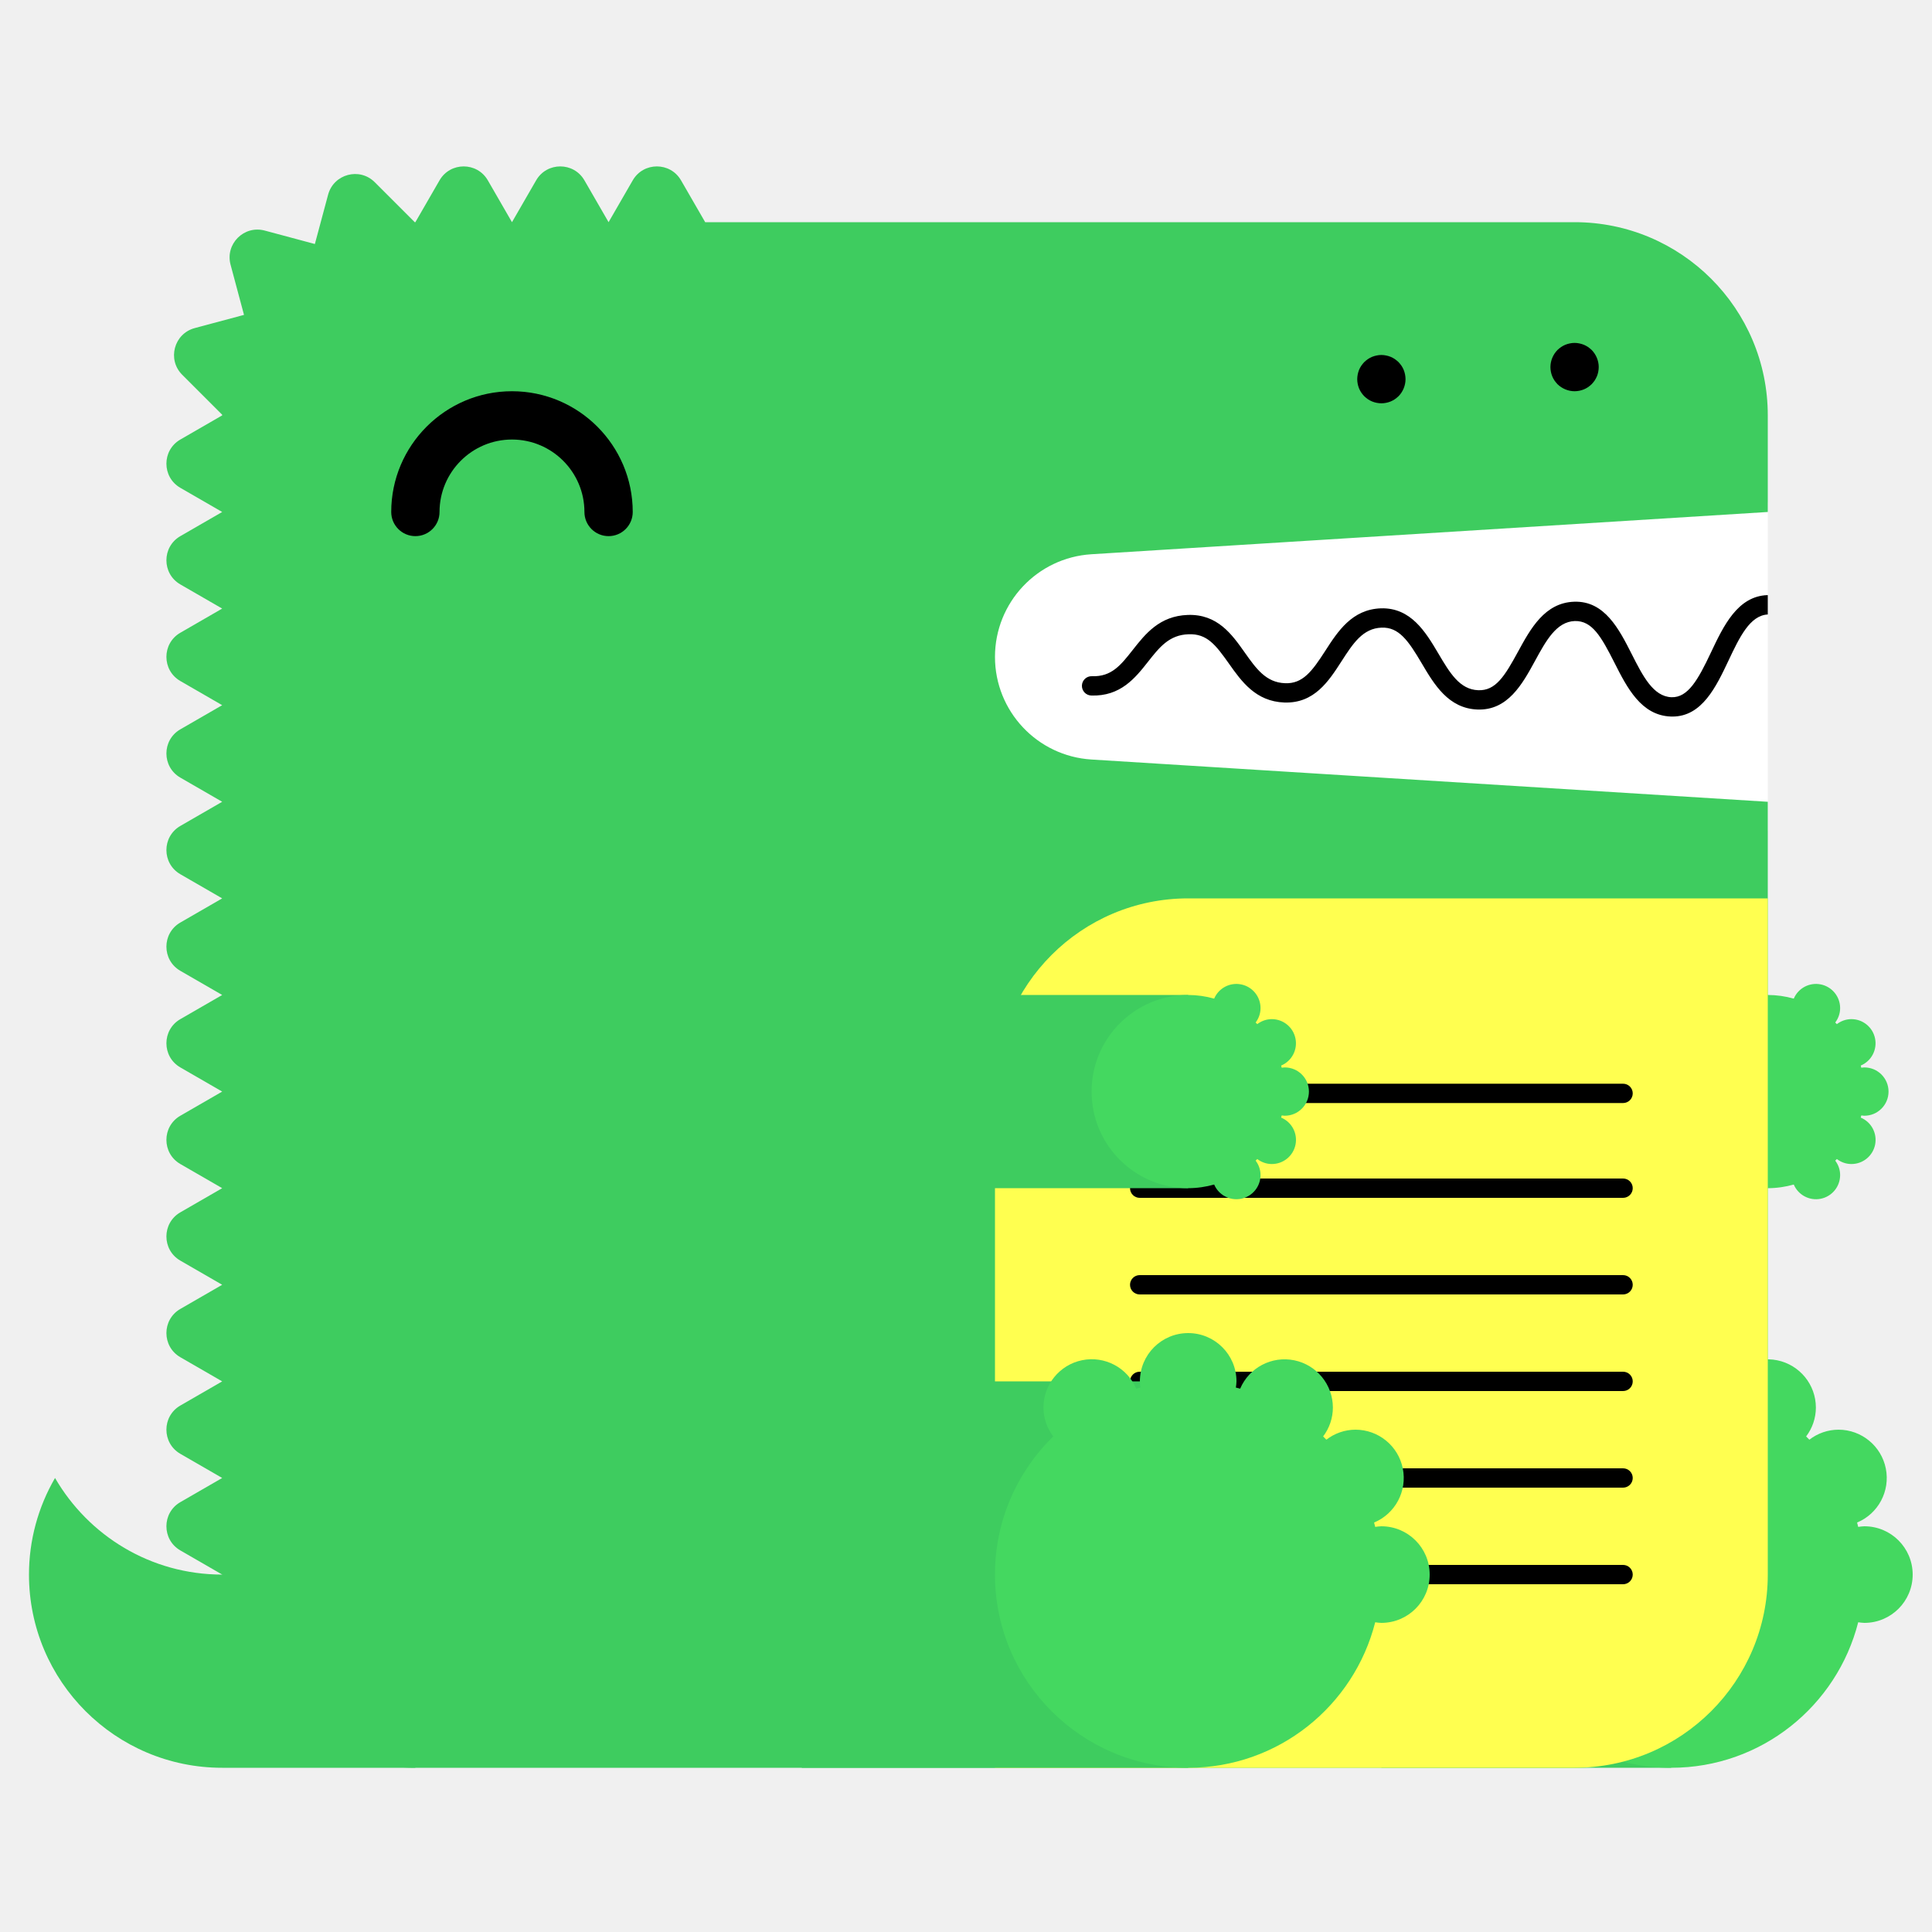
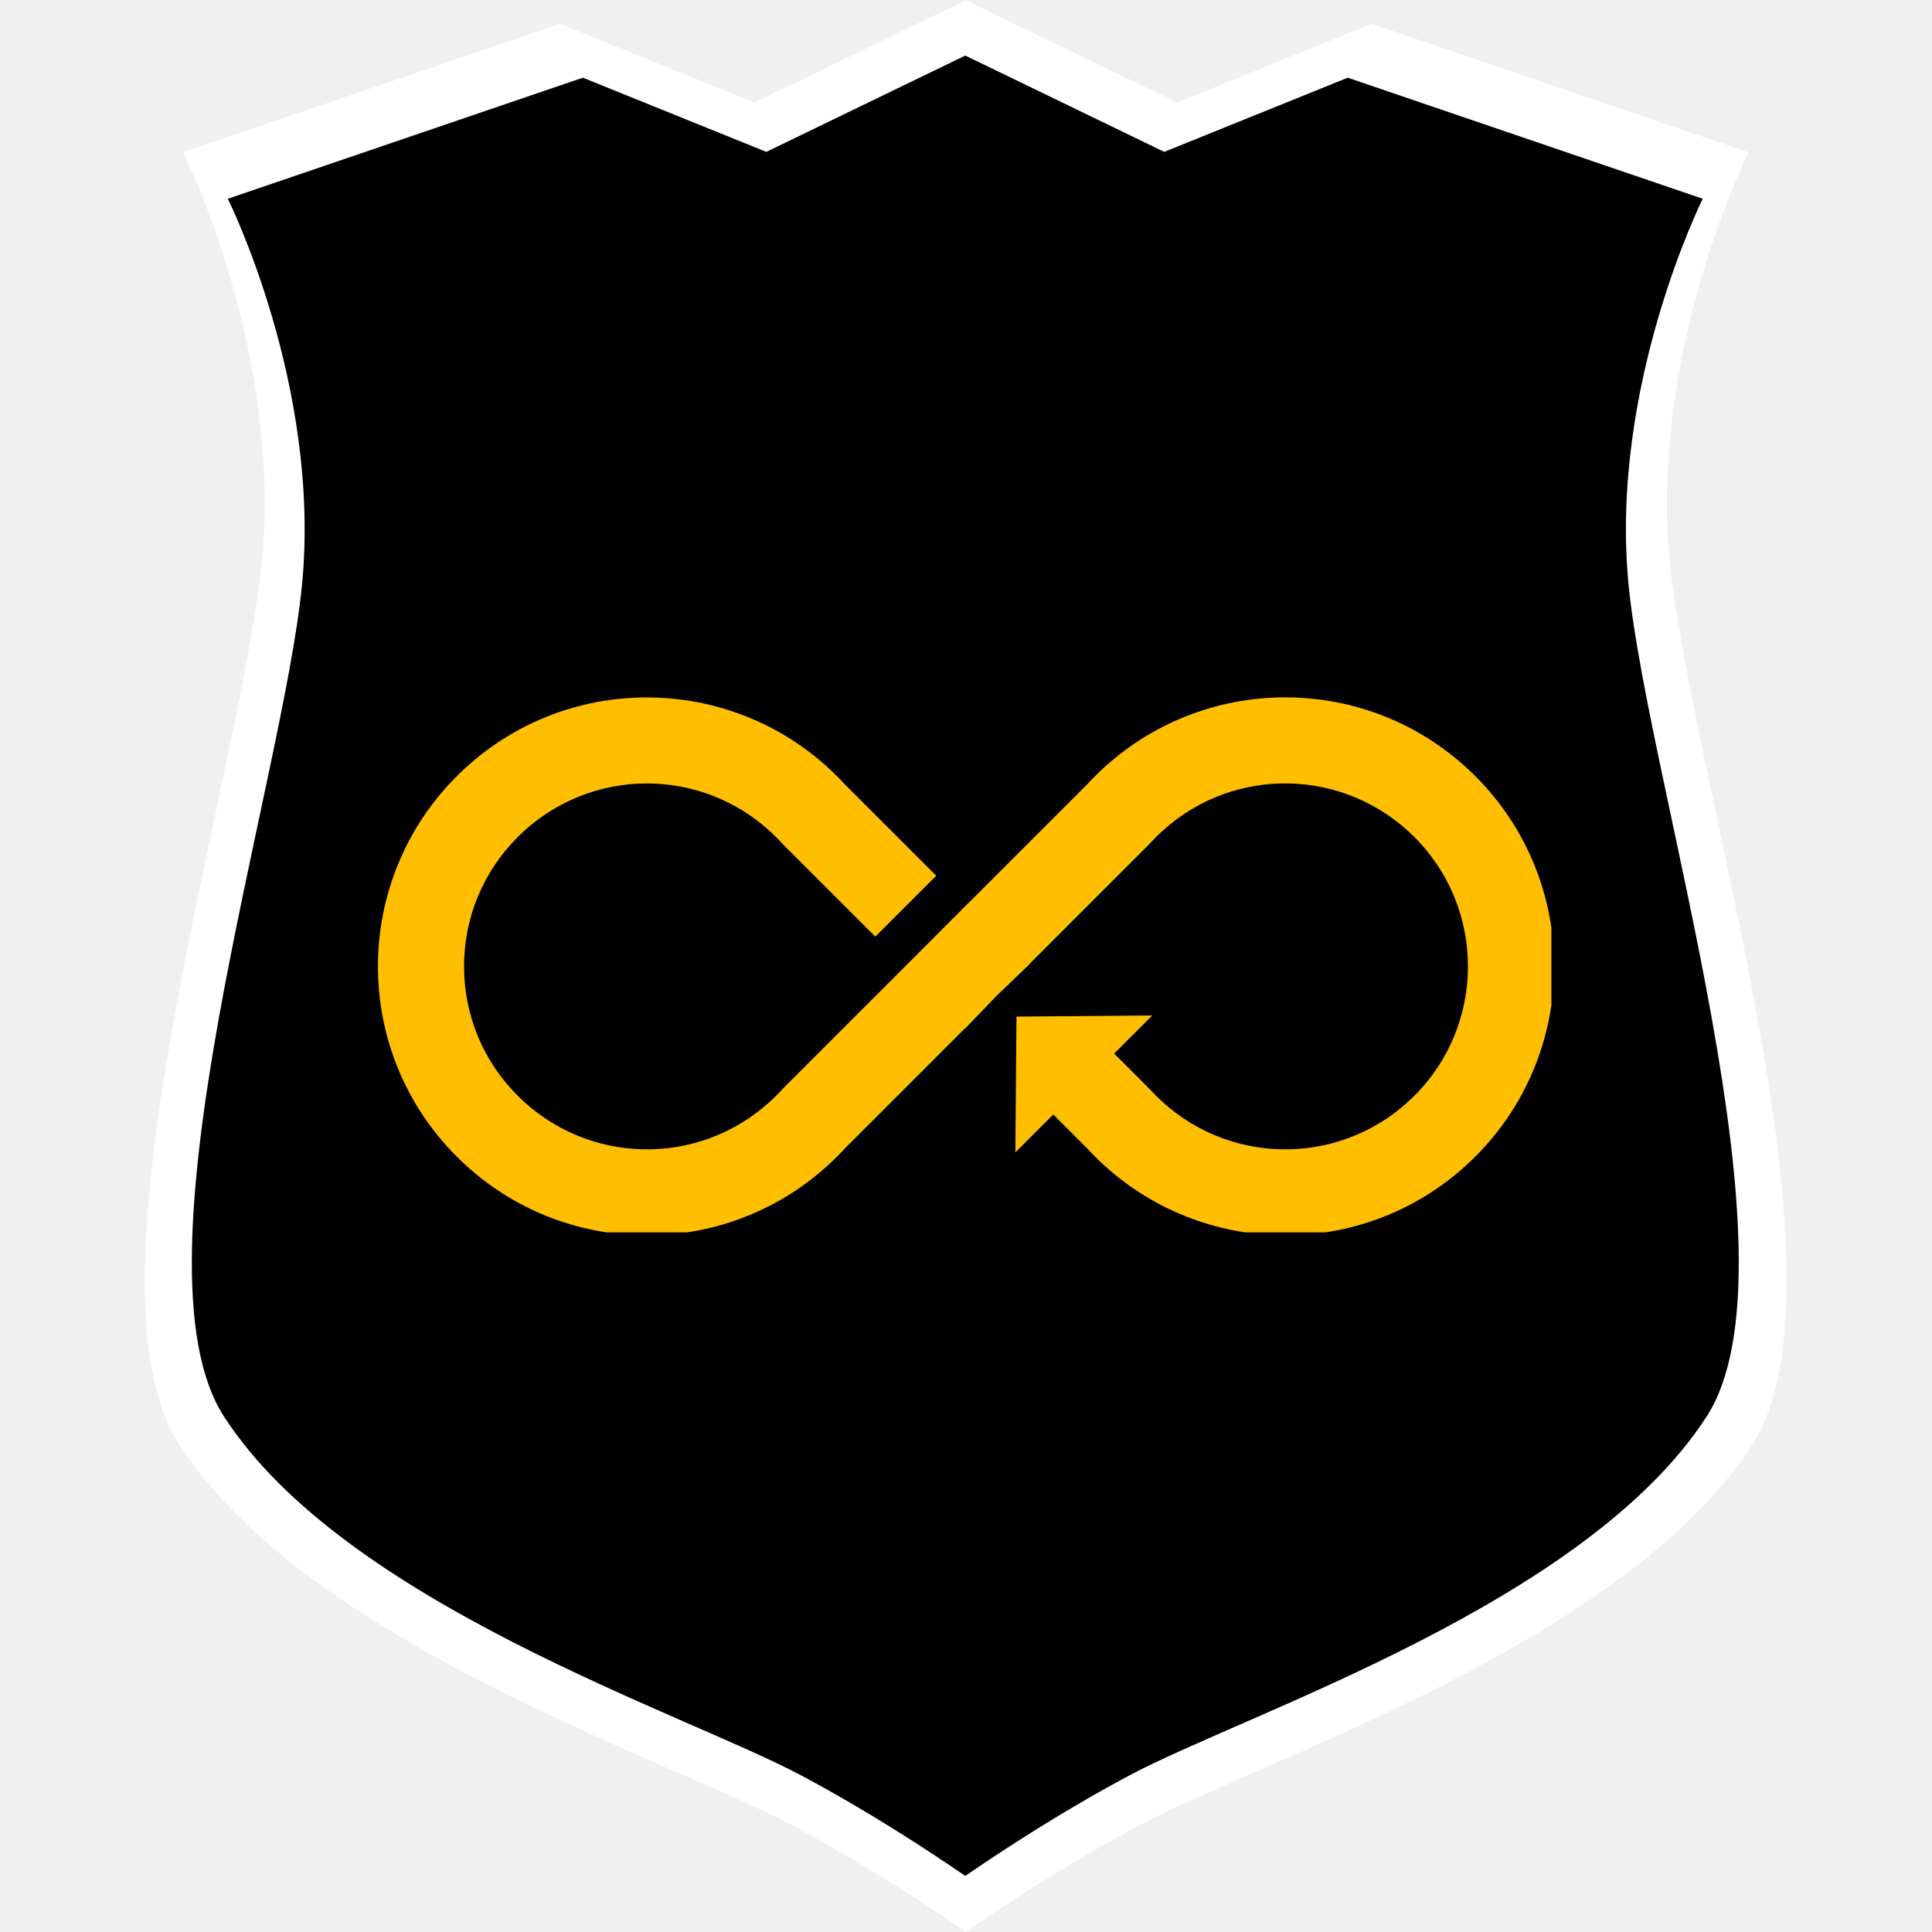
- <svg xmlns="http://www.w3.org/2000/svg" width="200" height="200" viewBox="0 0 200 200">
-   <g fill="none" fill-rule="evenodd">
-     <path fill="#FFF" d="M99 52h84v34H99z" />
-     <path d="M23 163c-7.398 0-13.843-4.027-17.303-10A19.886 19.886 0 0 0 3 163c0 11.046 8.954 20 20 20h20v-20H23z" fill="#3ECC5F" />
-     <path d="M112.98 57.376L183 53V43c0-11.046-8.954-20-20-20H73l-2.5-4.33c-1.112-1.925-3.889-1.925-5 0L63 23l-2.5-4.33c-1.111-1.925-3.889-1.925-5 0L53 23l-2.5-4.33c-1.111-1.925-3.889-1.925-5 0L43 23c-.022 0-.042.003-.065.003l-4.142-4.141c-1.57-1.571-4.252-.853-4.828 1.294l-1.369 5.104-5.192-1.392c-2.148-.575-4.111 1.389-3.535 3.536l1.39 5.193-5.102 1.367c-2.148.576-2.867 3.259-1.296 4.83l4.142 4.142c0 .021-.003.042-.003.064l-4.33 2.5c-1.925 1.111-1.925 3.889 0 5L23 53l-4.33 2.5c-1.925 1.111-1.925 3.889 0 5L23 63l-4.33 2.5c-1.925 1.111-1.925 3.889 0 5L23 73l-4.33 2.5c-1.925 1.111-1.925 3.889 0 5L23 83l-4.33 2.5c-1.925 1.111-1.925 3.889 0 5L23 93l-4.33 2.5c-1.925 1.111-1.925 3.889 0 5L23 103l-4.33 2.5c-1.925 1.111-1.925 3.889 0 5L23 113l-4.33 2.5c-1.925 1.111-1.925 3.889 0 5L23 123l-4.33 2.5c-1.925 1.111-1.925 3.889 0 5L23 133l-4.33 2.5c-1.925 1.111-1.925 3.889 0 5L23 143l-4.33 2.5c-1.925 1.111-1.925 3.889 0 5L23 153l-4.33 2.5c-1.925 1.111-1.925 3.889 0 5L23 163c0 11.046 8.954 20 20 20h120c11.046 0 20-8.954 20-20V83l-70.02-4.376A10.645 10.645 0 0 1 103 68c0-5.621 4.37-10.273 9.98-10.624" fill="#3ECC5F" />
-     <path fill="#3ECC5F" d="M143 183h30v-40h-30z" />
-     <path d="M193 158c-.219 0-.428.037-.639.064-.038-.15-.074-.301-.116-.451A5 5 0 0 0 190.32 148a4.96 4.96 0 0 0-3.016 1.036 26.531 26.531 0 0 0-.335-.336 4.955 4.955 0 0 0 1.011-2.987 5 5 0 0 0-9.599-1.959c-.148-.042-.297-.077-.445-.115.027-.211.064-.42.064-.639a5 5 0 0 0-5-5 5 5 0 0 0-5 5c0 .219.037.428.064.639-.148.038-.297.073-.445.115a4.998 4.998 0 0 0-9.599 1.959c0 1.125.384 2.151 1.011 2.987-3.717 3.632-6.031 8.693-6.031 14.3 0 11.046 8.954 20 20 20 9.339 0 17.16-6.41 19.361-15.064.211.027.42.064.639.064a5 5 0 0 0 5-5 5 5 0 0 0-5-5" fill="#44D860" />
-     <path fill="#3ECC5F" d="M153 123h30v-20h-30z" />
-     <path d="M193 115.5a2.5 2.5 0 1 0 0-5c-.109 0-.214.019-.319.032-.02-.075-.037-.15-.058-.225a2.501 2.501 0 0 0-.963-4.807c-.569 0-1.088.197-1.508.518a6.653 6.653 0 0 0-.168-.168c.314-.417.506-.931.506-1.494a2.5 2.5 0 0 0-4.8-.979A9.987 9.987 0 0 0 183 103c-5.522 0-10 4.478-10 10s4.478 10 10 10c.934 0 1.833-.138 2.69-.377a2.5 2.5 0 0 0 4.8-.979c0-.563-.192-1.077-.506-1.494.057-.055.113-.111.168-.168.42.321.939.518 1.508.518a2.5 2.5 0 0 0 .963-4.807c.021-.074.038-.15.058-.225.105.013.21.032.319.032" fill="#44D860" />
-     <path d="M63 55.5a2.5 2.5 0 0 1-2.5-2.5c0-4.136-3.364-7.5-7.5-7.5s-7.5 3.364-7.5 7.5a2.5 2.5 0 1 1-5 0c0-6.893 5.607-12.5 12.5-12.5S65.5 46.107 65.5 53a2.5 2.5 0 0 1-2.5 2.5" fill="#000" />
-     <path d="M103 183h60c11.046 0 20-8.954 20-20V93h-60c-11.046 0-20 8.954-20 20v70z" fill="#FFFF50" />
-     <path d="M168.02 124h-50.04a1 1 0 1 1 0-2h50.04a1 1 0 1 1 0 2m0 20h-50.04a1 1 0 1 1 0-2h50.04a1 1 0 1 1 0 2m0 20h-50.04a1 1 0 1 1 0-2h50.04a1 1 0 1 1 0 2m0-49.814h-50.04a1 1 0 1 1 0-2h50.04a1 1 0 1 1 0 2m0 19.814h-50.04a1 1 0 1 1 0-2h50.04a1 1 0 1 1 0 2m0 20h-50.04a1 1 0 1 1 0-2h50.04a1 1 0 1 1 0 2M183 61.611c-.012 0-.022-.006-.034-.005-3.09.105-4.552 3.196-5.842 5.923-1.346 2.85-2.387 4.703-4.093 4.647-1.889-.068-2.969-2.202-4.113-4.46-1.314-2.594-2.814-5.536-5.963-5.426-3.046.104-4.513 2.794-5.807 5.167-1.377 2.528-2.314 4.065-4.121 3.994-1.927-.07-2.951-1.805-4.136-3.813-1.321-2.236-2.848-4.75-5.936-4.664-2.994.103-4.465 2.385-5.763 4.4-1.373 2.13-2.335 3.428-4.165 3.351-1.973-.07-2.992-1.51-4.171-3.177-1.324-1.873-2.816-3.993-5.895-3.89-2.928.1-4.399 1.97-5.696 3.618-1.232 1.564-2.194 2.802-4.229 2.724a1 1 0 0 0-.072 2c3.017.101 4.545-1.8 5.872-3.487 1.177-1.496 2.193-2.787 4.193-2.855 1.926-.082 2.829 1.115 4.195 3.045 1.297 1.834 2.769 3.914 5.731 4.021 3.103.104 4.596-2.215 5.918-4.267 1.182-1.834 2.202-3.417 4.15-3.484 1.793-.067 2.769 1.35 4.145 3.681 1.297 2.197 2.766 4.686 5.787 4.796 3.125.108 4.634-2.62 5.949-5.035 1.139-2.088 2.214-4.06 4.119-4.126 1.793-.042 2.728 1.595 4.111 4.33 1.292 2.553 2.757 5.445 5.825 5.556l.169.003c3.064 0 4.518-3.075 5.805-5.794 1.139-2.41 2.217-4.68 4.067-4.773v-2z" fill="#000" />
-     <path fill="#3ECC5F" d="M83 183h40v-40H83z" />
-     <path d="M143 158c-.219 0-.428.037-.639.064-.038-.15-.074-.301-.116-.451A5 5 0 0 0 140.32 148a4.96 4.96 0 0 0-3.016 1.036 26.531 26.531 0 0 0-.335-.336 4.955 4.955 0 0 0 1.011-2.987 5 5 0 0 0-9.599-1.959c-.148-.042-.297-.077-.445-.115.027-.211.064-.42.064-.639a5 5 0 0 0-5-5 5 5 0 0 0-5 5c0 .219.037.428.064.639-.148.038-.297.073-.445.115a4.998 4.998 0 0 0-9.599 1.959c0 1.125.384 2.151 1.011 2.987-3.717 3.632-6.031 8.693-6.031 14.3 0 11.046 8.954 20 20 20 9.339 0 17.16-6.41 19.361-15.064.211.027.42.064.639.064a5 5 0 0 0 5-5 5 5 0 0 0-5-5" fill="#44D860" />
-     <path fill="#3ECC5F" d="M83 123h40v-20H83z" />
-     <path d="M133 115.5a2.5 2.5 0 1 0 0-5c-.109 0-.214.019-.319.032-.02-.075-.037-.15-.058-.225a2.501 2.501 0 0 0-.963-4.807c-.569 0-1.088.197-1.508.518a6.653 6.653 0 0 0-.168-.168c.314-.417.506-.931.506-1.494a2.5 2.5 0 0 0-4.8-.979A9.987 9.987 0 0 0 123 103c-5.522 0-10 4.478-10 10s4.478 10 10 10c.934 0 1.833-.138 2.69-.377a2.5 2.5 0 0 0 4.8-.979c0-.563-.192-1.077-.506-1.494.057-.055.113-.111.168-.168.42.321.939.518 1.508.518a2.5 2.5 0 0 0 .963-4.807c.021-.074.038-.15.058-.225.105.013.21.032.319.032" fill="#44D860" />
-     <path d="M143 41.75c-.16 0-.33-.02-.49-.05a2.52 2.52 0 0 1-.47-.14c-.15-.06-.29-.14-.431-.23-.13-.09-.259-.2-.38-.31-.109-.12-.219-.24-.309-.38s-.17-.28-.231-.43a2.619 2.619 0 0 1-.189-.96c0-.16.02-.33.05-.49.03-.16.08-.31.139-.47.061-.15.141-.29.231-.43.09-.13.2-.26.309-.38.121-.11.25-.22.38-.31.141-.09.281-.17.431-.23.149-.06.31-.11.47-.14.32-.07.65-.07.98 0 .159.03.32.08.47.14.149.06.29.14.43.23.13.09.259.2.38.31.11.12.22.25.31.38.09.14.17.28.23.43.06.16.11.31.14.47.029.16.05.33.05.49 0 .66-.271 1.31-.73 1.77-.121.11-.25.22-.38.31-.14.09-.281.17-.43.23a2.565 2.565 0 0 1-.96.19m20-1.25c-.66 0-1.3-.27-1.771-.73a3.802 3.802 0 0 1-.309-.38c-.09-.14-.17-.28-.231-.43a2.619 2.619 0 0 1-.189-.96c0-.66.27-1.3.729-1.77.121-.11.25-.22.38-.31.141-.09.281-.17.431-.23.149-.06.31-.11.47-.14.32-.07.66-.07.98 0 .159.03.32.08.47.14.149.06.29.14.43.23.13.09.259.2.38.31.459.47.73 1.11.73 1.77 0 .16-.021.33-.05.49-.03.16-.08.32-.14.47-.07.15-.14.29-.23.43-.09.13-.2.26-.31.38-.121.11-.25.22-.38.31-.14.09-.281.17-.43.23a2.565 2.565 0 0 1-.96.19" fill="#000" />
+ <svg xmlns="http://www.w3.org/2000/svg" width="280" zoomAndPan="magnify" viewBox="0 0 210 210" height="280" preserveAspectRatio="xMidYMid meet" version="1.0">
+   <defs>
+     <clipPath id="bf22c9fcc7">
+       <path d="M 20 6.004 L 189 6.004 L 189 203.926 L 20 203.926 Z M 20 6.004 " clip-rule="nonzero" />
+     </clipPath>
+     <clipPath id="8a6a55da14">
+       <path d="M 41.078 75.676 L 168.629 75.676 L 168.629 133.953 L 41.078 133.953 Z M 41.078 75.676 " clip-rule="nonzero" />
+     </clipPath>
+   </defs>
+   <path fill="#ffffff" d="M 104.977 0.035 L 82.023 11.141 L 60.859 2.59 L 19.902 16.547 C 19.902 16.547 30.707 38.148 28.457 61.102 C 26.207 84.059 8.125 139.434 19.453 156.977 C 33.406 178.578 72.566 191.18 86.07 198.383 C 93.637 202.418 100.406 206.824 104.977 209.965 C 109.543 206.824 116.316 202.418 123.879 198.383 C 137.383 191.18 176.543 178.582 190.496 156.977 C 201.828 139.43 183.746 84.055 181.496 61.102 C 179.242 38.148 190.047 16.547 190.047 16.547 L 149.09 2.59 L 127.926 11.141 Z M 104.977 0.035 " fill-opacity="1" fill-rule="nonzero" />
+   <g clip-path="url(#bf22c9fcc7)">
+     <path fill="#000000" d="M 104.922 6.039 L 83.297 16.508 L 63.355 8.445 L 24.762 21.605 C 24.762 21.605 34.941 41.961 32.824 63.598 C 30.703 85.234 13.664 137.426 24.34 153.961 C 37.488 174.324 74.387 186.203 87.109 192.992 C 94.238 196.793 100.617 200.949 104.922 203.906 C 109.23 200.949 115.609 196.793 122.738 192.992 C 135.461 186.203 172.359 174.328 185.508 153.961 C 196.184 137.426 179.145 85.23 177.023 63.598 C 174.902 41.965 185.082 21.605 185.082 21.605 L 146.492 8.445 L 126.547 16.508 Z M 104.922 6.039 " fill-opacity="1" fill-rule="nonzero" />
+   </g>
+   <g clip-path="url(#8a6a55da14)">
+     <path fill="#ffbe00" d="M 49.645 125.715 C 55 131.074 62.117 134.109 69.688 134.273 C 69.902 134.277 70.113 134.277 70.324 134.277 C 73.785 134.277 77.18 133.676 80.422 132.48 C 83.977 131.176 87.203 129.211 90.012 126.648 C 90.336 126.352 90.664 126.039 90.988 125.715 C 91.281 125.422 91.57 125.121 91.84 124.824 L 104.82 111.844 L 104.84 111.863 L 108.277 108.293 L 111.953 104.75 L 111.938 104.734 L 124.941 91.73 L 125.016 91.648 C 125.211 91.434 125.426 91.211 125.645 90.992 C 125.863 90.773 126.086 90.559 126.305 90.363 L 126.312 90.355 C 134.168 83.18 146.219 83.461 153.75 90.992 C 161.496 98.738 161.496 111.348 153.75 119.094 C 146.219 126.625 134.168 126.902 126.312 119.73 L 126.305 119.723 C 126.09 119.527 125.867 119.316 125.645 119.094 C 125.426 118.875 125.215 118.652 125.016 118.434 L 124.941 118.352 L 121.109 114.52 L 125.254 110.375 L 110.488 110.5 L 110.363 125.27 L 114.488 121.141 L 118.168 124.82 C 118.441 125.117 118.73 125.418 119.023 125.711 C 119.344 126.035 119.672 126.344 119.992 126.641 C 122.805 129.203 126.031 131.172 129.586 132.477 C 132.832 133.672 136.227 134.273 139.688 134.273 C 139.898 134.273 140.109 134.273 140.32 134.27 C 147.891 134.109 155.012 131.07 160.367 125.711 C 163.156 122.922 165.316 119.668 166.789 116.039 C 168.211 112.535 168.93 108.832 168.93 105.039 C 168.93 101.246 168.207 97.543 166.789 94.039 C 165.316 90.41 163.156 87.156 160.367 84.367 C 155.012 79.012 147.891 75.973 140.32 75.809 C 136.641 75.73 133.027 76.332 129.586 77.602 C 126.035 78.91 122.809 80.871 120 83.434 C 119.676 83.73 119.348 84.043 119.023 84.367 C 118.727 84.664 118.441 84.961 118.168 85.258 L 105.316 98.109 L 105.312 98.102 L 98.383 105.043 L 85.07 118.355 L 84.996 118.438 C 84.801 118.652 84.59 118.875 84.367 119.094 C 84.148 119.316 83.926 119.527 83.711 119.723 L 83.703 119.73 C 75.848 126.902 63.793 126.625 56.266 119.094 C 52.512 115.34 50.441 110.352 50.441 105.043 C 50.441 99.734 52.512 94.746 56.266 90.992 C 60.148 87.109 65.23 85.156 70.32 85.156 C 75.105 85.156 79.895 86.883 83.699 90.359 L 83.707 90.363 C 83.922 90.559 84.145 90.773 84.363 90.992 C 84.586 91.211 84.797 91.434 84.992 91.652 L 85.066 91.734 L 95.145 101.809 L 101.766 95.188 L 91.84 85.266 C 91.57 84.969 91.281 84.672 90.988 84.375 C 90.664 84.055 90.34 83.742 90.016 83.449 C 87.207 80.883 83.98 78.918 80.422 77.609 C 76.98 76.344 73.367 75.742 69.688 75.816 C 62.117 75.977 55 79.02 49.645 84.375 C 46.855 87.164 44.691 90.418 43.223 94.047 C 41.801 97.555 41.082 101.254 41.082 105.047 C 41.082 108.84 41.801 112.543 43.223 116.047 C 44.695 119.672 46.855 122.926 49.645 125.715 Z M 49.645 125.715 " fill-opacity="1" fill-rule="nonzero" />
  </g>
</svg>
